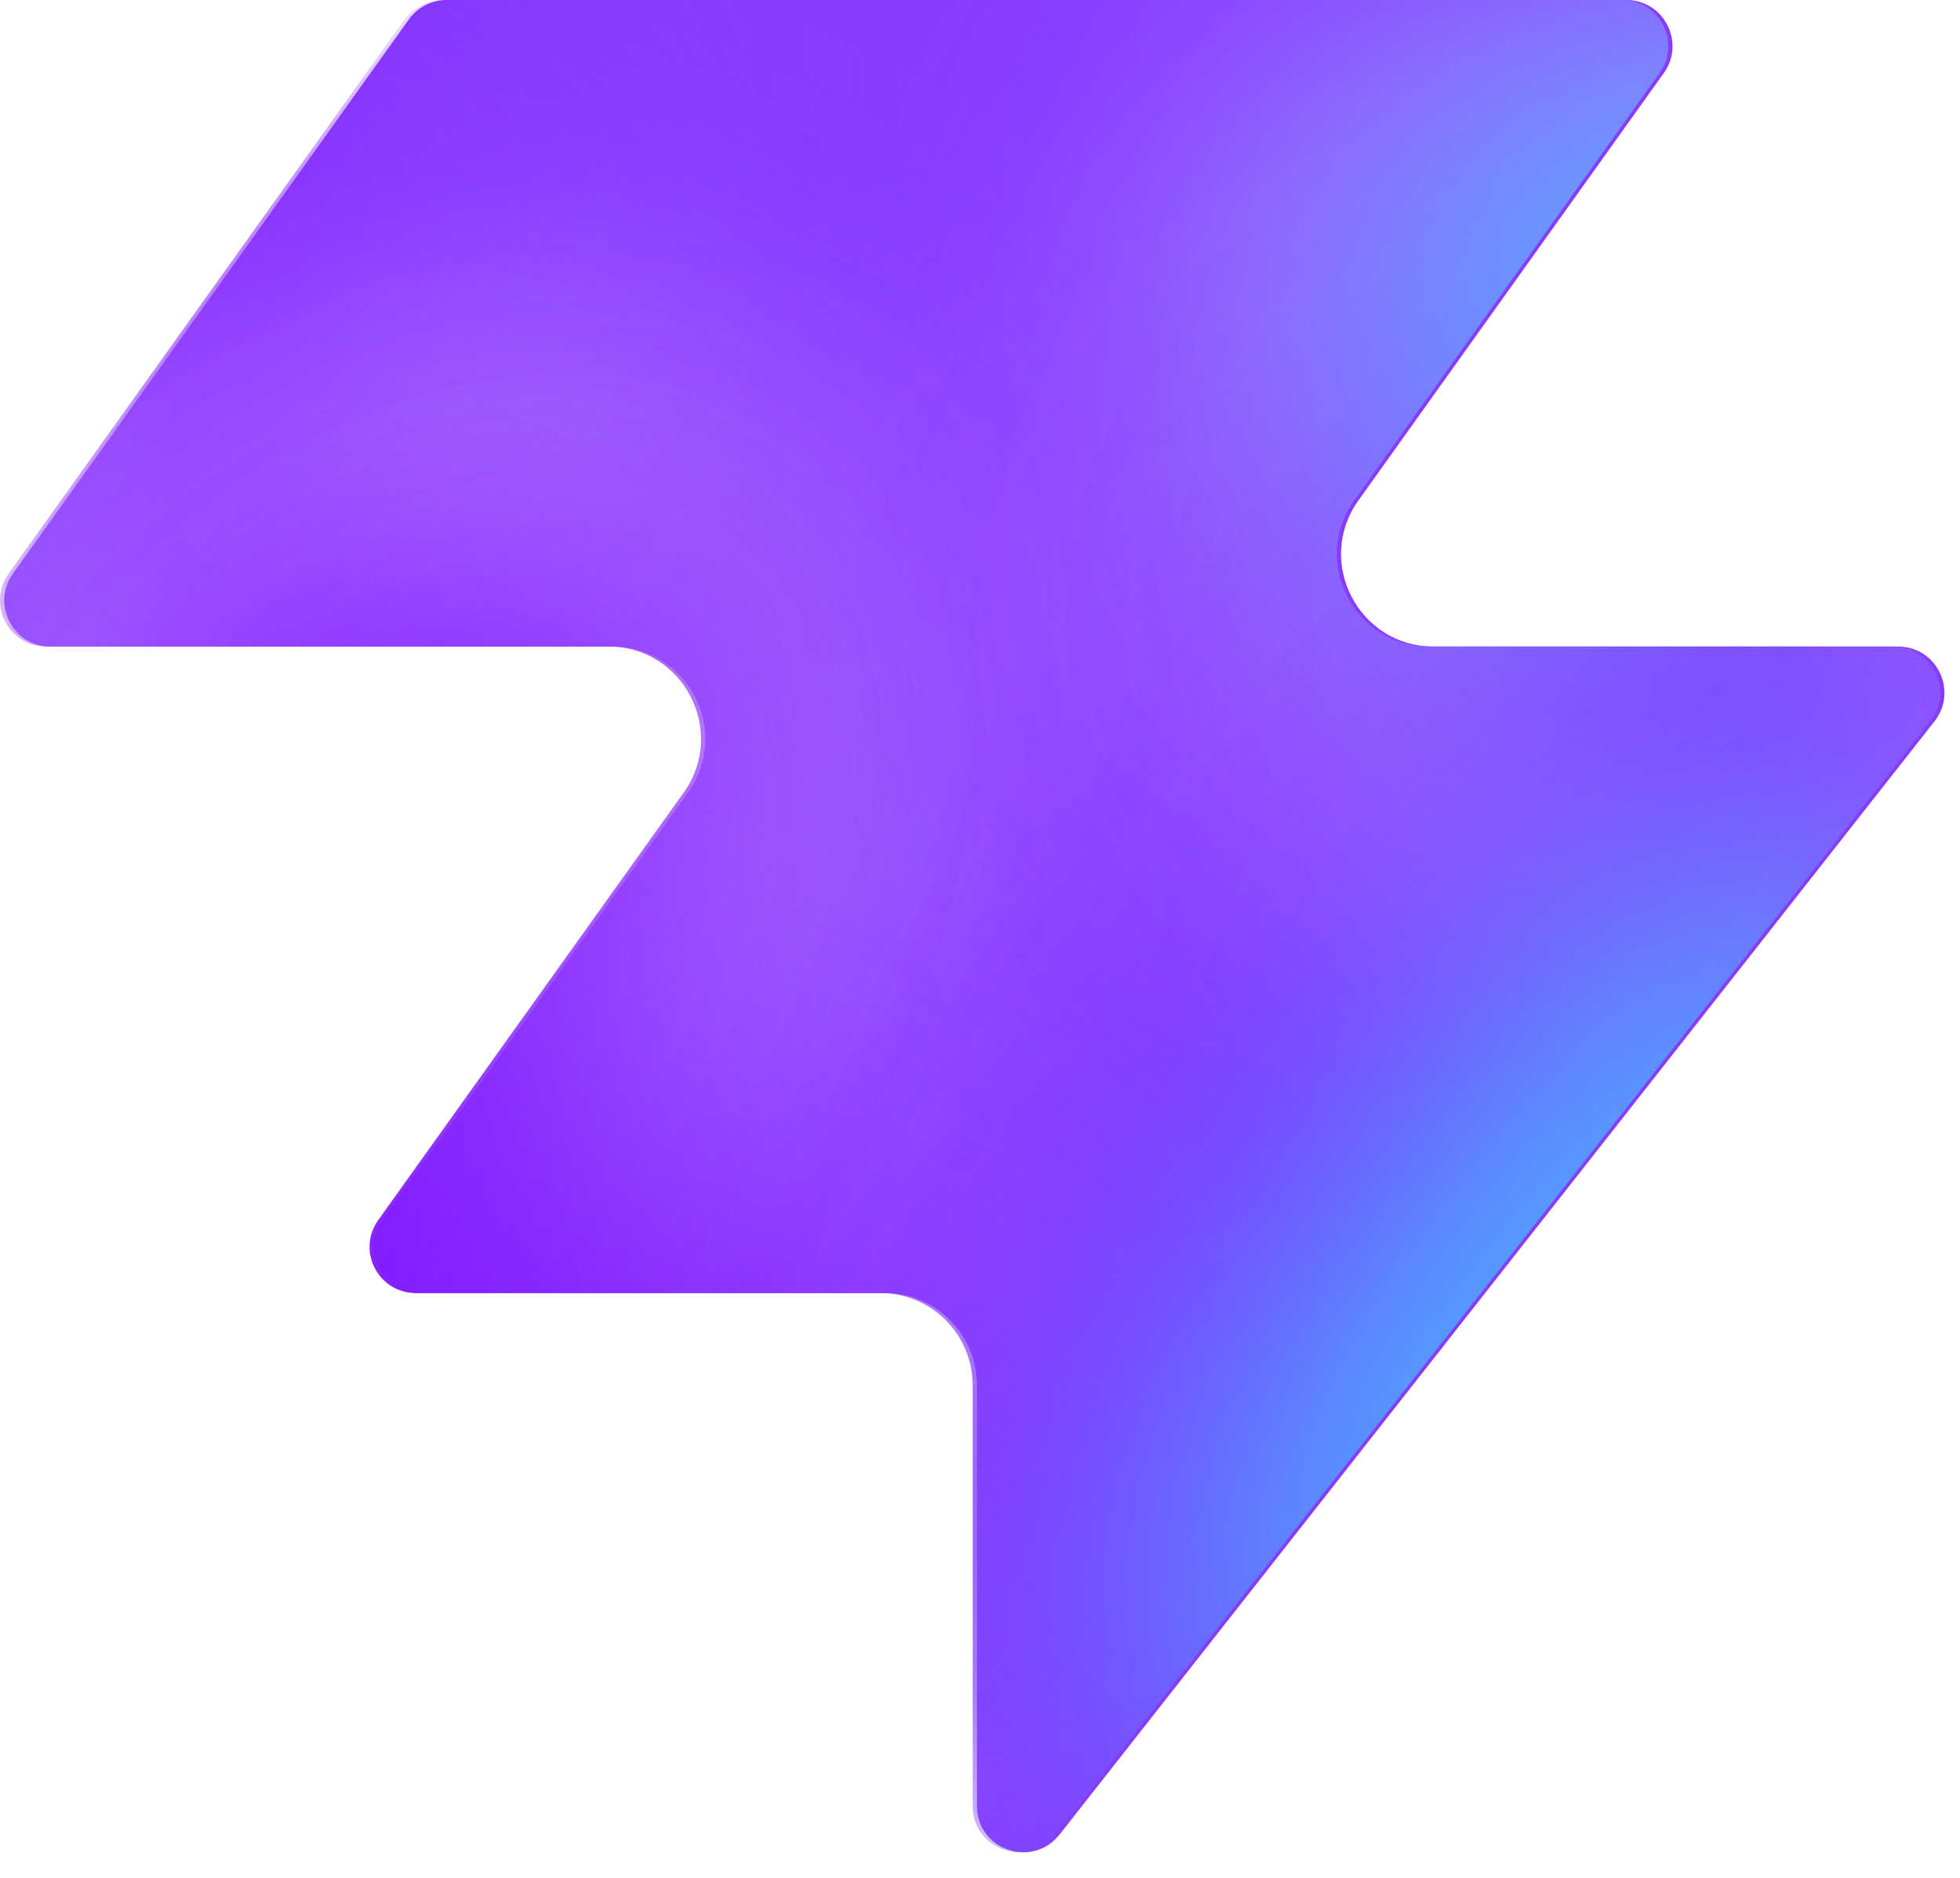
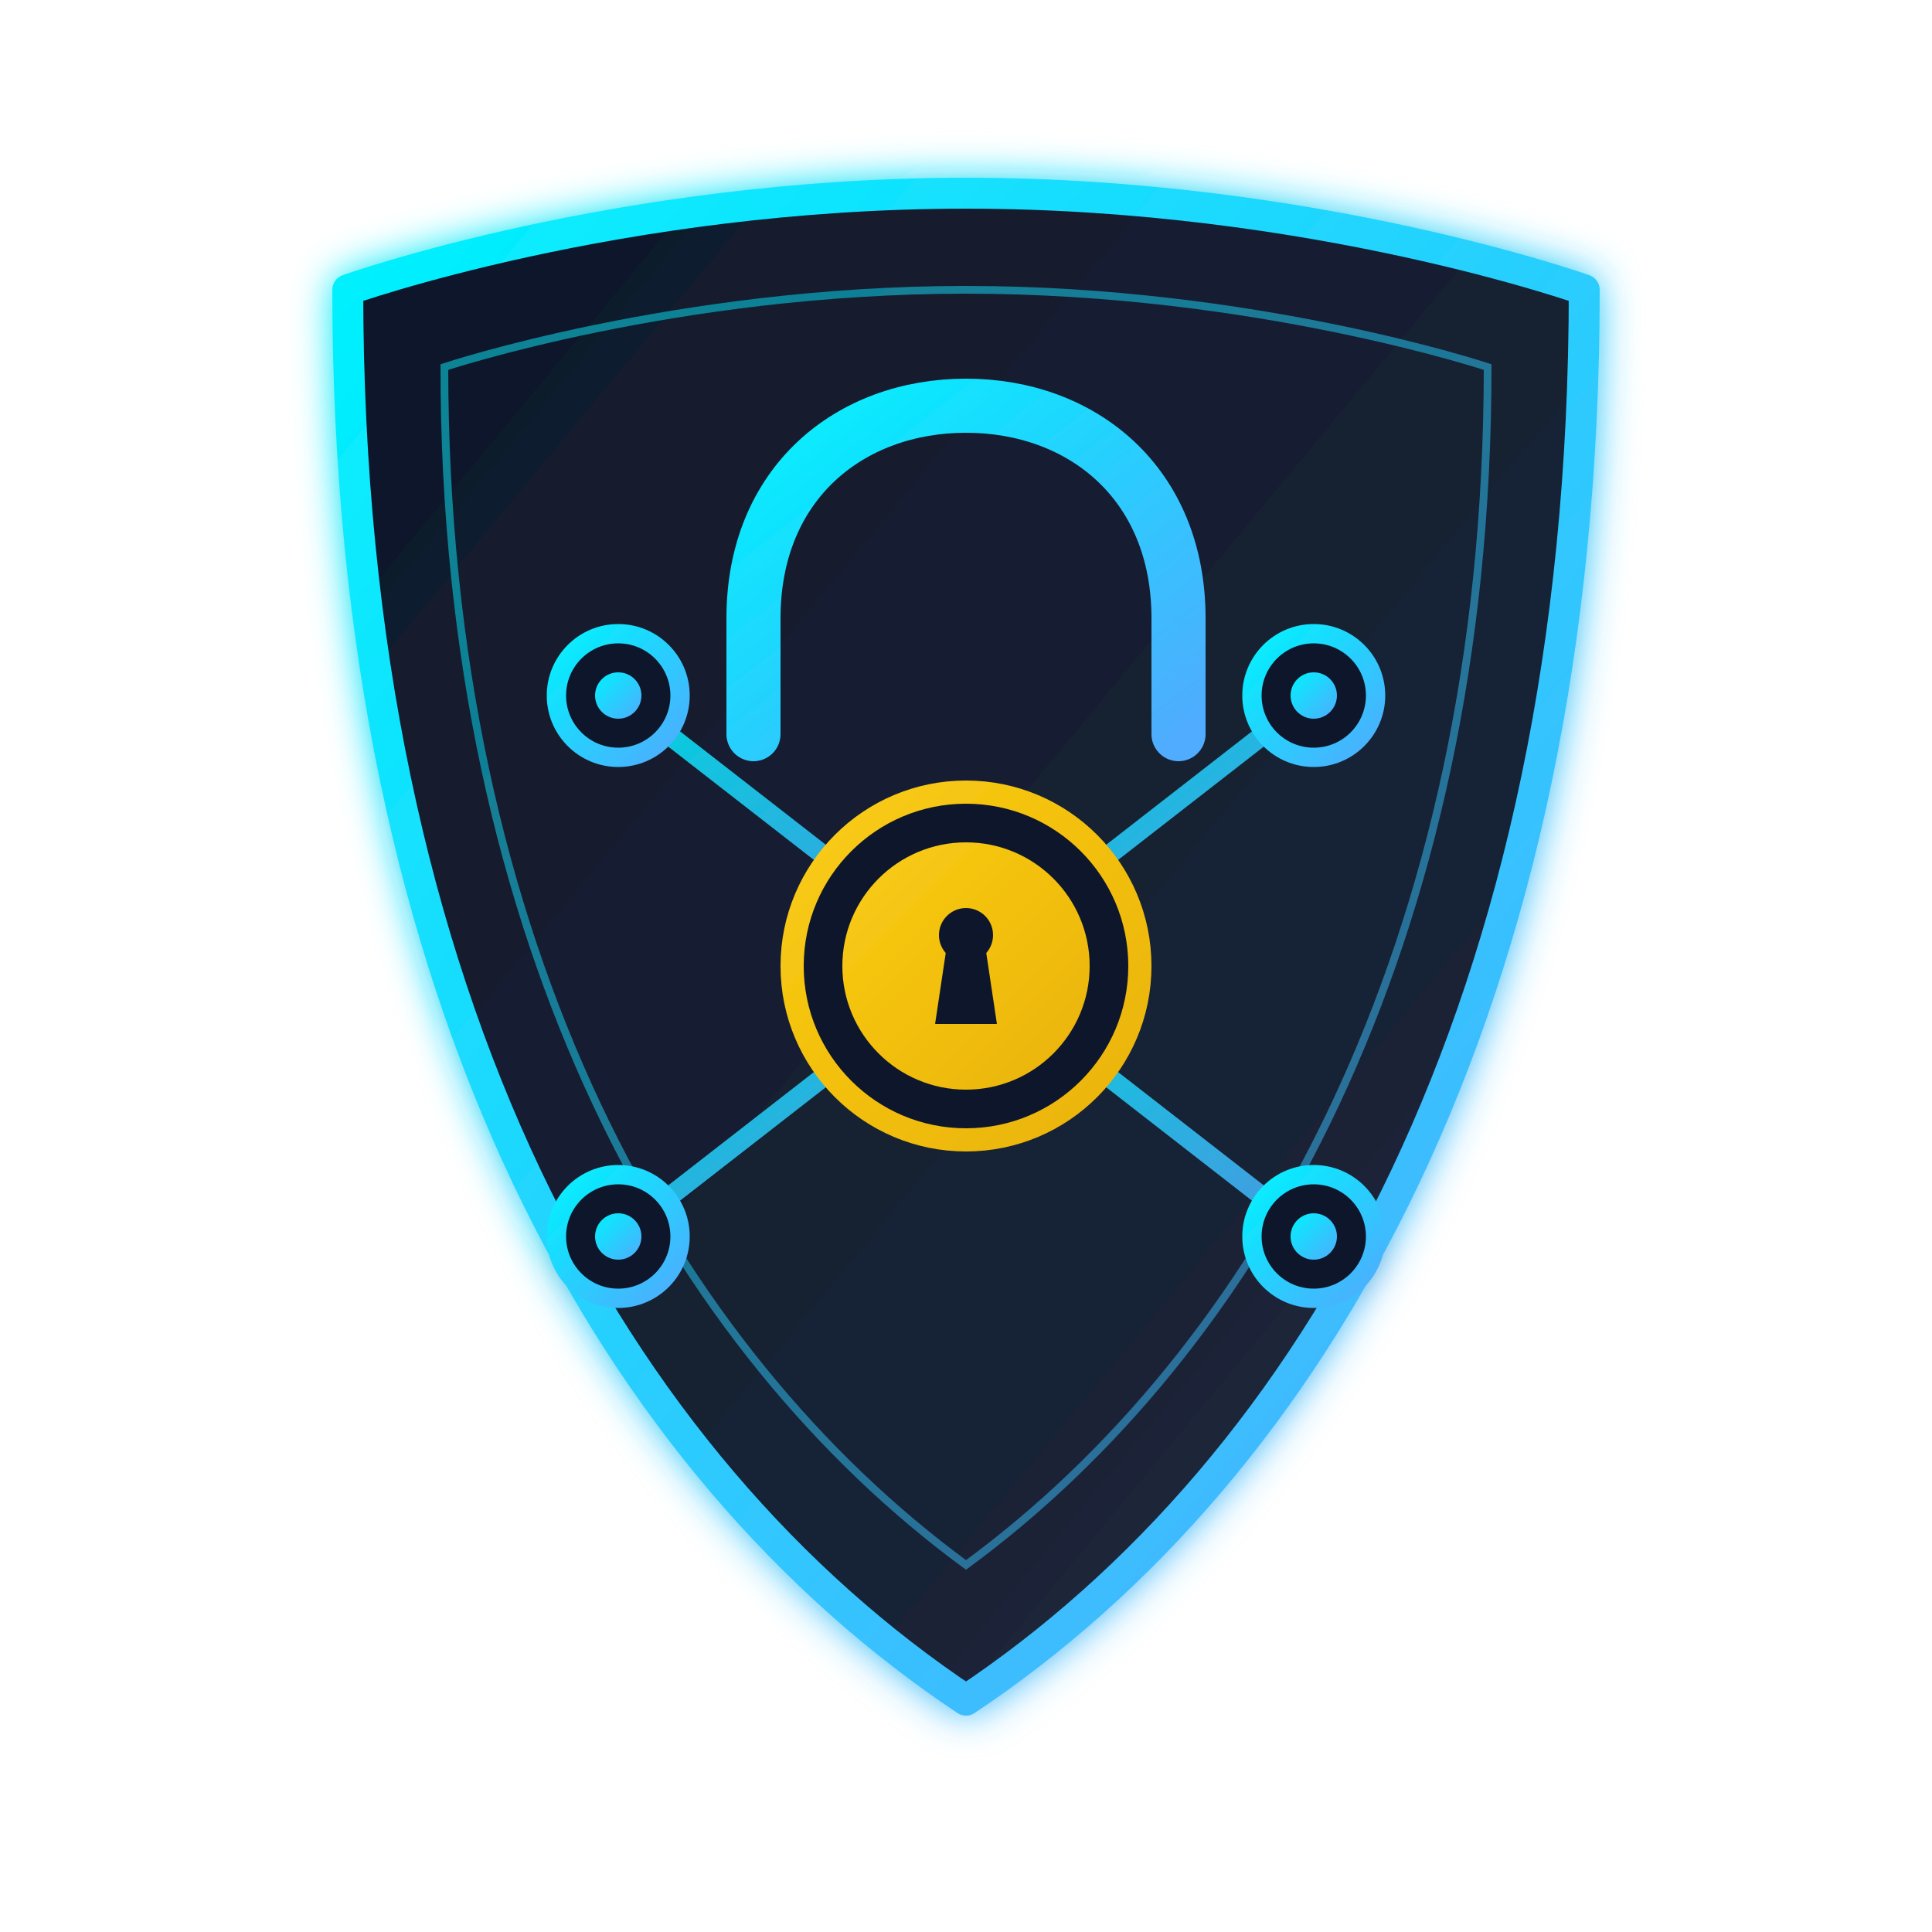
- <svg xmlns="http://www.w3.org/2000/svg" width="48" height="46" fill="none" viewBox="0 0 48 46">
-   <path fill="#863bff" d="M25.946 44.938c-.664.845-2.021.375-2.021-.698V33.937a2.26 2.26 0 0 0-2.262-2.262H10.287c-.92 0-1.456-1.04-.92-1.788l7.48-10.471c1.07-1.497 0-3.578-1.842-3.578H1.237c-.92 0-1.456-1.04-.92-1.788L10.013.474c.214-.297.556-.474.92-.474h28.894c.92 0 1.456 1.04.92 1.788l-7.48 10.471c-1.07 1.498 0 3.579 1.842 3.579h11.377c.943 0 1.473 1.088.89 1.83L25.947 44.94z" style="fill:#863bff;fill:color(display-p3 .525 .23 1);fill-opacity:1" />
-   <mask id="a" width="48" height="46" x="0" y="0" maskUnits="userSpaceOnUse" style="mask-type:alpha">
-     <path fill="#000" d="M25.842 44.938c-.664.844-2.021.375-2.021-.698V33.937a2.26 2.26 0 0 0-2.262-2.262H10.183c-.92 0-1.456-1.04-.92-1.788l7.48-10.471c1.07-1.498 0-3.579-1.842-3.579H1.133c-.92 0-1.456-1.04-.92-1.787L9.91.473c.214-.297.556-.474.92-.474h28.894c.92 0 1.456 1.04.92 1.788l-7.48 10.471c-1.07 1.498 0 3.578 1.842 3.578h11.377c.943 0 1.473 1.088.89 1.832L25.843 44.94z" style="fill:#000;fill-opacity:1" />
-   </mask>
-   <g mask="url(#a)">
-     <g filter="url(#b)">
-       <ellipse cx="5.508" cy="14.704" fill="#ede6ff" rx="5.508" ry="14.704" style="fill:#ede6ff;fill:color(display-p3 .927 .903 1);fill-opacity:1" transform="matrix(.00324 1 1 -.00324 -4.47 31.516)" />
-     </g>
-     <g filter="url(#c)">
-       <ellipse cx="10.399" cy="29.851" fill="#ede6ff" rx="10.399" ry="29.851" style="fill:#ede6ff;fill:color(display-p3 .927 .903 1);fill-opacity:1" transform="matrix(.00324 1 1 -.00324 -39.328 7.883)" />
-     </g>
-     <g filter="url(#d)">
-       <ellipse cx="5.508" cy="30.487" fill="#7e14ff" rx="5.508" ry="30.487" style="fill:#7e14ff;fill:color(display-p3 .492 .077 1);fill-opacity:1" transform="rotate(89.814 -25.913 -14.639)scale(1 -1)" />
-     </g>
-     <g filter="url(#e)">
-       <ellipse cx="5.508" cy="30.599" fill="#7e14ff" rx="5.508" ry="30.599" style="fill:#7e14ff;fill:color(display-p3 .492 .077 1);fill-opacity:1" transform="rotate(89.814 -32.644 -3.334)scale(1 -1)" />
-     </g>
-     <g filter="url(#f)">
-       <ellipse cx="5.508" cy="30.599" fill="#7e14ff" rx="5.508" ry="30.599" style="fill:#7e14ff;fill:color(display-p3 .492 .077 1);fill-opacity:1" transform="matrix(.00324 1 1 -.00324 -34.34 30.47)" />
-     </g>
-     <g filter="url(#g)">
-       <ellipse cx="14.072" cy="22.078" fill="#ede6ff" rx="14.072" ry="22.078" style="fill:#ede6ff;fill:color(display-p3 .927 .903 1);fill-opacity:1" transform="rotate(93.35 24.506 48.493)scale(-1 1)" />
-     </g>
-     <g filter="url(#h)">
-       <ellipse cx="3.47" cy="21.501" fill="#7e14ff" rx="3.47" ry="21.501" style="fill:#7e14ff;fill:color(display-p3 .492 .077 1);fill-opacity:1" transform="rotate(89.009 28.708 47.59)scale(-1 1)" />
-     </g>
-     <g filter="url(#i)">
-       <ellipse cx="3.47" cy="21.501" fill="#7e14ff" rx="3.47" ry="21.501" style="fill:#7e14ff;fill:color(display-p3 .492 .077 1);fill-opacity:1" transform="rotate(89.009 28.708 47.59)scale(-1 1)" />
-     </g>
-     <g filter="url(#j)">
-       <ellipse cx=".387" cy="8.972" fill="#7e14ff" rx="4.407" ry="29.108" style="fill:#7e14ff;fill:color(display-p3 .492 .077 1);fill-opacity:1" transform="rotate(39.51 .387 8.972)" />
-     </g>
-     <g filter="url(#k)">
-       <ellipse cx="47.523" cy="-6.092" fill="#7e14ff" rx="4.407" ry="29.108" style="fill:#7e14ff;fill:color(display-p3 .492 .077 1);fill-opacity:1" transform="rotate(37.892 47.523 -6.092)" />
-     </g>
-     <g filter="url(#l)">
-       <ellipse cx="41.412" cy="6.333" fill="#47bfff" rx="5.971" ry="9.665" style="fill:#47bfff;fill:color(display-p3 .28 .748 1);fill-opacity:1" transform="rotate(37.892 41.412 6.333)" />
-     </g>
-     <g filter="url(#m)">
-       <ellipse cx="-1.879" cy="38.332" fill="#7e14ff" rx="4.407" ry="29.108" style="fill:#7e14ff;fill:color(display-p3 .492 .077 1);fill-opacity:1" transform="rotate(37.892 -1.88 38.332)" />
-     </g>
-     <g filter="url(#n)">
-       <ellipse cx="-1.879" cy="38.332" fill="#7e14ff" rx="4.407" ry="29.108" style="fill:#7e14ff;fill:color(display-p3 .492 .077 1);fill-opacity:1" transform="rotate(37.892 -1.88 38.332)" />
-     </g>
-     <g filter="url(#o)">
-       <ellipse cx="35.651" cy="29.907" fill="#7e14ff" rx="4.407" ry="29.108" style="fill:#7e14ff;fill:color(display-p3 .492 .077 1);fill-opacity:1" transform="rotate(37.892 35.651 29.907)" />
-     </g>
-     <g filter="url(#p)">
-       <ellipse cx="38.418" cy="32.4" fill="#47bfff" rx="5.971" ry="15.297" style="fill:#47bfff;fill:color(display-p3 .28 .748 1);fill-opacity:1" transform="rotate(37.892 38.418 32.4)" />
-     </g>
-   </g>
+ <svg xmlns="http://www.w3.org/2000/svg" viewBox="0 0 500 500" width="100%" height="100%">
  <defs>
-     <filter id="b" width="60.045" height="41.654" x="-19.77" y="16.149" color-interpolation-filters="sRGB" filterUnits="userSpaceOnUse">
-       <feFlood flood-opacity="0" result="BackgroundImageFix" />
-       <feBlend in="SourceGraphic" in2="BackgroundImageFix" result="shape" />
-       <feGaussianBlur result="effect1_foregroundBlur_2002_17158" stdDeviation="7.659" />
-     </filter>
-     <filter id="c" width="90.34" height="51.437" x="-54.613" y="-7.533" color-interpolation-filters="sRGB" filterUnits="userSpaceOnUse">
-       <feFlood flood-opacity="0" result="BackgroundImageFix" />
-       <feBlend in="SourceGraphic" in2="BackgroundImageFix" result="shape" />
-       <feGaussianBlur result="effect1_foregroundBlur_2002_17158" stdDeviation="7.659" />
-     </filter>
-     <filter id="d" width="79.355" height="29.4" x="-49.64" y="2.03" color-interpolation-filters="sRGB" filterUnits="userSpaceOnUse">
-       <feFlood flood-opacity="0" result="BackgroundImageFix" />
-       <feBlend in="SourceGraphic" in2="BackgroundImageFix" result="shape" />
-       <feGaussianBlur result="effect1_foregroundBlur_2002_17158" stdDeviation="4.596" />
-     </filter>
-     <filter id="e" width="79.579" height="29.4" x="-45.045" y="20.029" color-interpolation-filters="sRGB" filterUnits="userSpaceOnUse">
-       <feFlood flood-opacity="0" result="BackgroundImageFix" />
-       <feBlend in="SourceGraphic" in2="BackgroundImageFix" result="shape" />
-       <feGaussianBlur result="effect1_foregroundBlur_2002_17158" stdDeviation="4.596" />
-     </filter>
-     <filter id="f" width="79.579" height="29.4" x="-43.513" y="21.178" color-interpolation-filters="sRGB" filterUnits="userSpaceOnUse">
-       <feFlood flood-opacity="0" result="BackgroundImageFix" />
-       <feBlend in="SourceGraphic" in2="BackgroundImageFix" result="shape" />
-       <feGaussianBlur result="effect1_foregroundBlur_2002_17158" stdDeviation="4.596" />
-     </filter>
-     <filter id="g" width="74.749" height="58.852" x="15.756" y="-17.901" color-interpolation-filters="sRGB" filterUnits="userSpaceOnUse">
-       <feFlood flood-opacity="0" result="BackgroundImageFix" />
-       <feBlend in="SourceGraphic" in2="BackgroundImageFix" result="shape" />
-       <feGaussianBlur result="effect1_foregroundBlur_2002_17158" stdDeviation="7.659" />
-     </filter>
-     <filter id="h" width="61.377" height="25.362" x="23.548" y="2.284" color-interpolation-filters="sRGB" filterUnits="userSpaceOnUse">
-       <feFlood flood-opacity="0" result="BackgroundImageFix" />
-       <feBlend in="SourceGraphic" in2="BackgroundImageFix" result="shape" />
-       <feGaussianBlur result="effect1_foregroundBlur_2002_17158" stdDeviation="4.596" />
-     </filter>
-     <filter id="i" width="61.377" height="25.362" x="23.548" y="2.284" color-interpolation-filters="sRGB" filterUnits="userSpaceOnUse">
-       <feFlood flood-opacity="0" result="BackgroundImageFix" />
-       <feBlend in="SourceGraphic" in2="BackgroundImageFix" result="shape" />
-       <feGaussianBlur result="effect1_foregroundBlur_2002_17158" stdDeviation="4.596" />
-     </filter>
-     <filter id="j" width="56.045" height="63.649" x="-27.636" y="-22.853" color-interpolation-filters="sRGB" filterUnits="userSpaceOnUse">
-       <feFlood flood-opacity="0" result="BackgroundImageFix" />
-       <feBlend in="SourceGraphic" in2="BackgroundImageFix" result="shape" />
-       <feGaussianBlur result="effect1_foregroundBlur_2002_17158" stdDeviation="4.596" />
-     </filter>
-     <filter id="k" width="54.814" height="64.646" x="20.116" y="-38.415" color-interpolation-filters="sRGB" filterUnits="userSpaceOnUse">
-       <feFlood flood-opacity="0" result="BackgroundImageFix" />
-       <feBlend in="SourceGraphic" in2="BackgroundImageFix" result="shape" />
-       <feGaussianBlur result="effect1_foregroundBlur_2002_17158" stdDeviation="4.596" />
-     </filter>
-     <filter id="l" width="33.541" height="35.313" x="24.641" y="-11.323" color-interpolation-filters="sRGB" filterUnits="userSpaceOnUse">
-       <feFlood flood-opacity="0" result="BackgroundImageFix" />
-       <feBlend in="SourceGraphic" in2="BackgroundImageFix" result="shape" />
-       <feGaussianBlur result="effect1_foregroundBlur_2002_17158" stdDeviation="4.596" />
-     </filter>
-     <filter id="m" width="54.814" height="64.646" x="-29.286" y="6.009" color-interpolation-filters="sRGB" filterUnits="userSpaceOnUse">
-       <feFlood flood-opacity="0" result="BackgroundImageFix" />
-       <feBlend in="SourceGraphic" in2="BackgroundImageFix" result="shape" />
-       <feGaussianBlur result="effect1_foregroundBlur_2002_17158" stdDeviation="4.596" />
-     </filter>
-     <filter id="n" width="54.814" height="64.646" x="-29.286" y="6.009" color-interpolation-filters="sRGB" filterUnits="userSpaceOnUse">
-       <feFlood flood-opacity="0" result="BackgroundImageFix" />
-       <feBlend in="SourceGraphic" in2="BackgroundImageFix" result="shape" />
-       <feGaussianBlur result="effect1_foregroundBlur_2002_17158" stdDeviation="4.596" />
-     </filter>
-     <filter id="o" width="54.814" height="64.646" x="8.244" y="-2.416" color-interpolation-filters="sRGB" filterUnits="userSpaceOnUse">
-       <feFlood flood-opacity="0" result="BackgroundImageFix" />
-       <feBlend in="SourceGraphic" in2="BackgroundImageFix" result="shape" />
-       <feGaussianBlur result="effect1_foregroundBlur_2002_17158" stdDeviation="4.596" />
-     </filter>
-     <filter id="p" width="39.409" height="43.623" x="18.713" y="10.588" color-interpolation-filters="sRGB" filterUnits="userSpaceOnUse">
-       <feFlood flood-opacity="0" result="BackgroundImageFix" />
-       <feBlend in="SourceGraphic" in2="BackgroundImageFix" result="shape" />
-       <feGaussianBlur result="effect1_foregroundBlur_2002_17158" stdDeviation="4.596" />
+     <linearGradient id="shieldFill" x1="0%" y1="0%" x2="100%" y2="100%">
+       <stop offset="0%" stop-color="#0F172A" />
+       <stop offset="100%" stop-color="#1E293B" />
+     </linearGradient>
+     <linearGradient id="cyanGrad" x1="0%" y1="0%" x2="100%" y2="100%">
+       <stop offset="0%" stop-color="#00F2FE" />
+       <stop offset="100%" stop-color="#4FACFE" />
+     </linearGradient>
+     <linearGradient id="goldGrad" x1="0%" y1="0%" x2="100%" y2="100%">
+       <stop offset="0%" stop-color="#FACC15" />
+       <stop offset="100%" stop-color="#EAB308" />
+     </linearGradient>
+     <filter id="neonGlow" x="-20%" y="-20%" width="140%" height="140%">
+       <feGaussianBlur stdDeviation="5" result="blur" />
+       <feMerge>
+         <feMergeNode in="blur" />
+         <feMergeNode in="SourceGraphic" />
+       </feMerge>
    </filter>
  </defs>
+   <g filter="url(#neonGlow)">
+     <path d="M 250,50               C 340,50 410,75 410,75               C 410,260 340,380 250,440               C 160,380 90,260 90,75               C 90,75 160,50 250,50 Z" fill="url(#shieldFill)" stroke="url(#cyanGrad)" stroke-width="8" stroke-linejoin="round" />
+     <path d="M 250,75               C 325,75 385,95 385,95               C 385,245 325,350 250,405               C 175,350 115,245 115,95               C 115,95 175,75 250,75 Z" fill="none" stroke="url(#cyanGrad)" stroke-width="2" opacity="0.5" />
+     <path d="M 195,190 V 160 C 195,125 220,105 250,105 C 280,105 305,125 305,160 V 190" fill="none" stroke="url(#cyanGrad)" stroke-width="14" stroke-linecap="round" />
+     <g stroke="url(#cyanGrad)" stroke-width="5" opacity="0.85">
+       <line x1="160" y1="180" x2="250" y2="250" />
+       <line x1="340" y1="180" x2="250" y2="250" />
+       <line x1="160" y1="320" x2="250" y2="250" />
+       <line x1="340" y1="320" x2="250" y2="250" />
+       <line x1="160" y1="180" x2="160" y2="320" />
+       <line x1="340" y1="180" x2="340" y2="320" />
+     </g>
+     <circle cx="160" cy="180" r="16" fill="#0F172A" stroke="url(#cyanGrad)" stroke-width="5" />
+     <circle cx="160" cy="180" r="6" fill="url(#cyanGrad)" />
+     <circle cx="340" cy="180" r="16" fill="#0F172A" stroke="url(#cyanGrad)" stroke-width="5" />
+     <circle cx="340" cy="180" r="6" fill="url(#cyanGrad)" />
+     <circle cx="160" cy="320" r="16" fill="#0F172A" stroke="url(#cyanGrad)" stroke-width="5" />
+     <circle cx="160" cy="320" r="6" fill="url(#cyanGrad)" />
+     <circle cx="340" cy="320" r="16" fill="#0F172A" stroke="url(#cyanGrad)" stroke-width="5" />
+     <circle cx="340" cy="320" r="6" fill="url(#cyanGrad)" />
+     <circle cx="250" cy="250" r="45" fill="#0F172A" stroke="url(#goldGrad)" stroke-width="6" />
+     <circle cx="250" cy="250" r="32" fill="url(#goldGrad)" />
+     <circle cx="250" cy="242" r="7" fill="#0F172A" />
+     <polygon points="245,245 255,245 258,265 242,265" fill="#0F172A" />
+   </g>
</svg>
